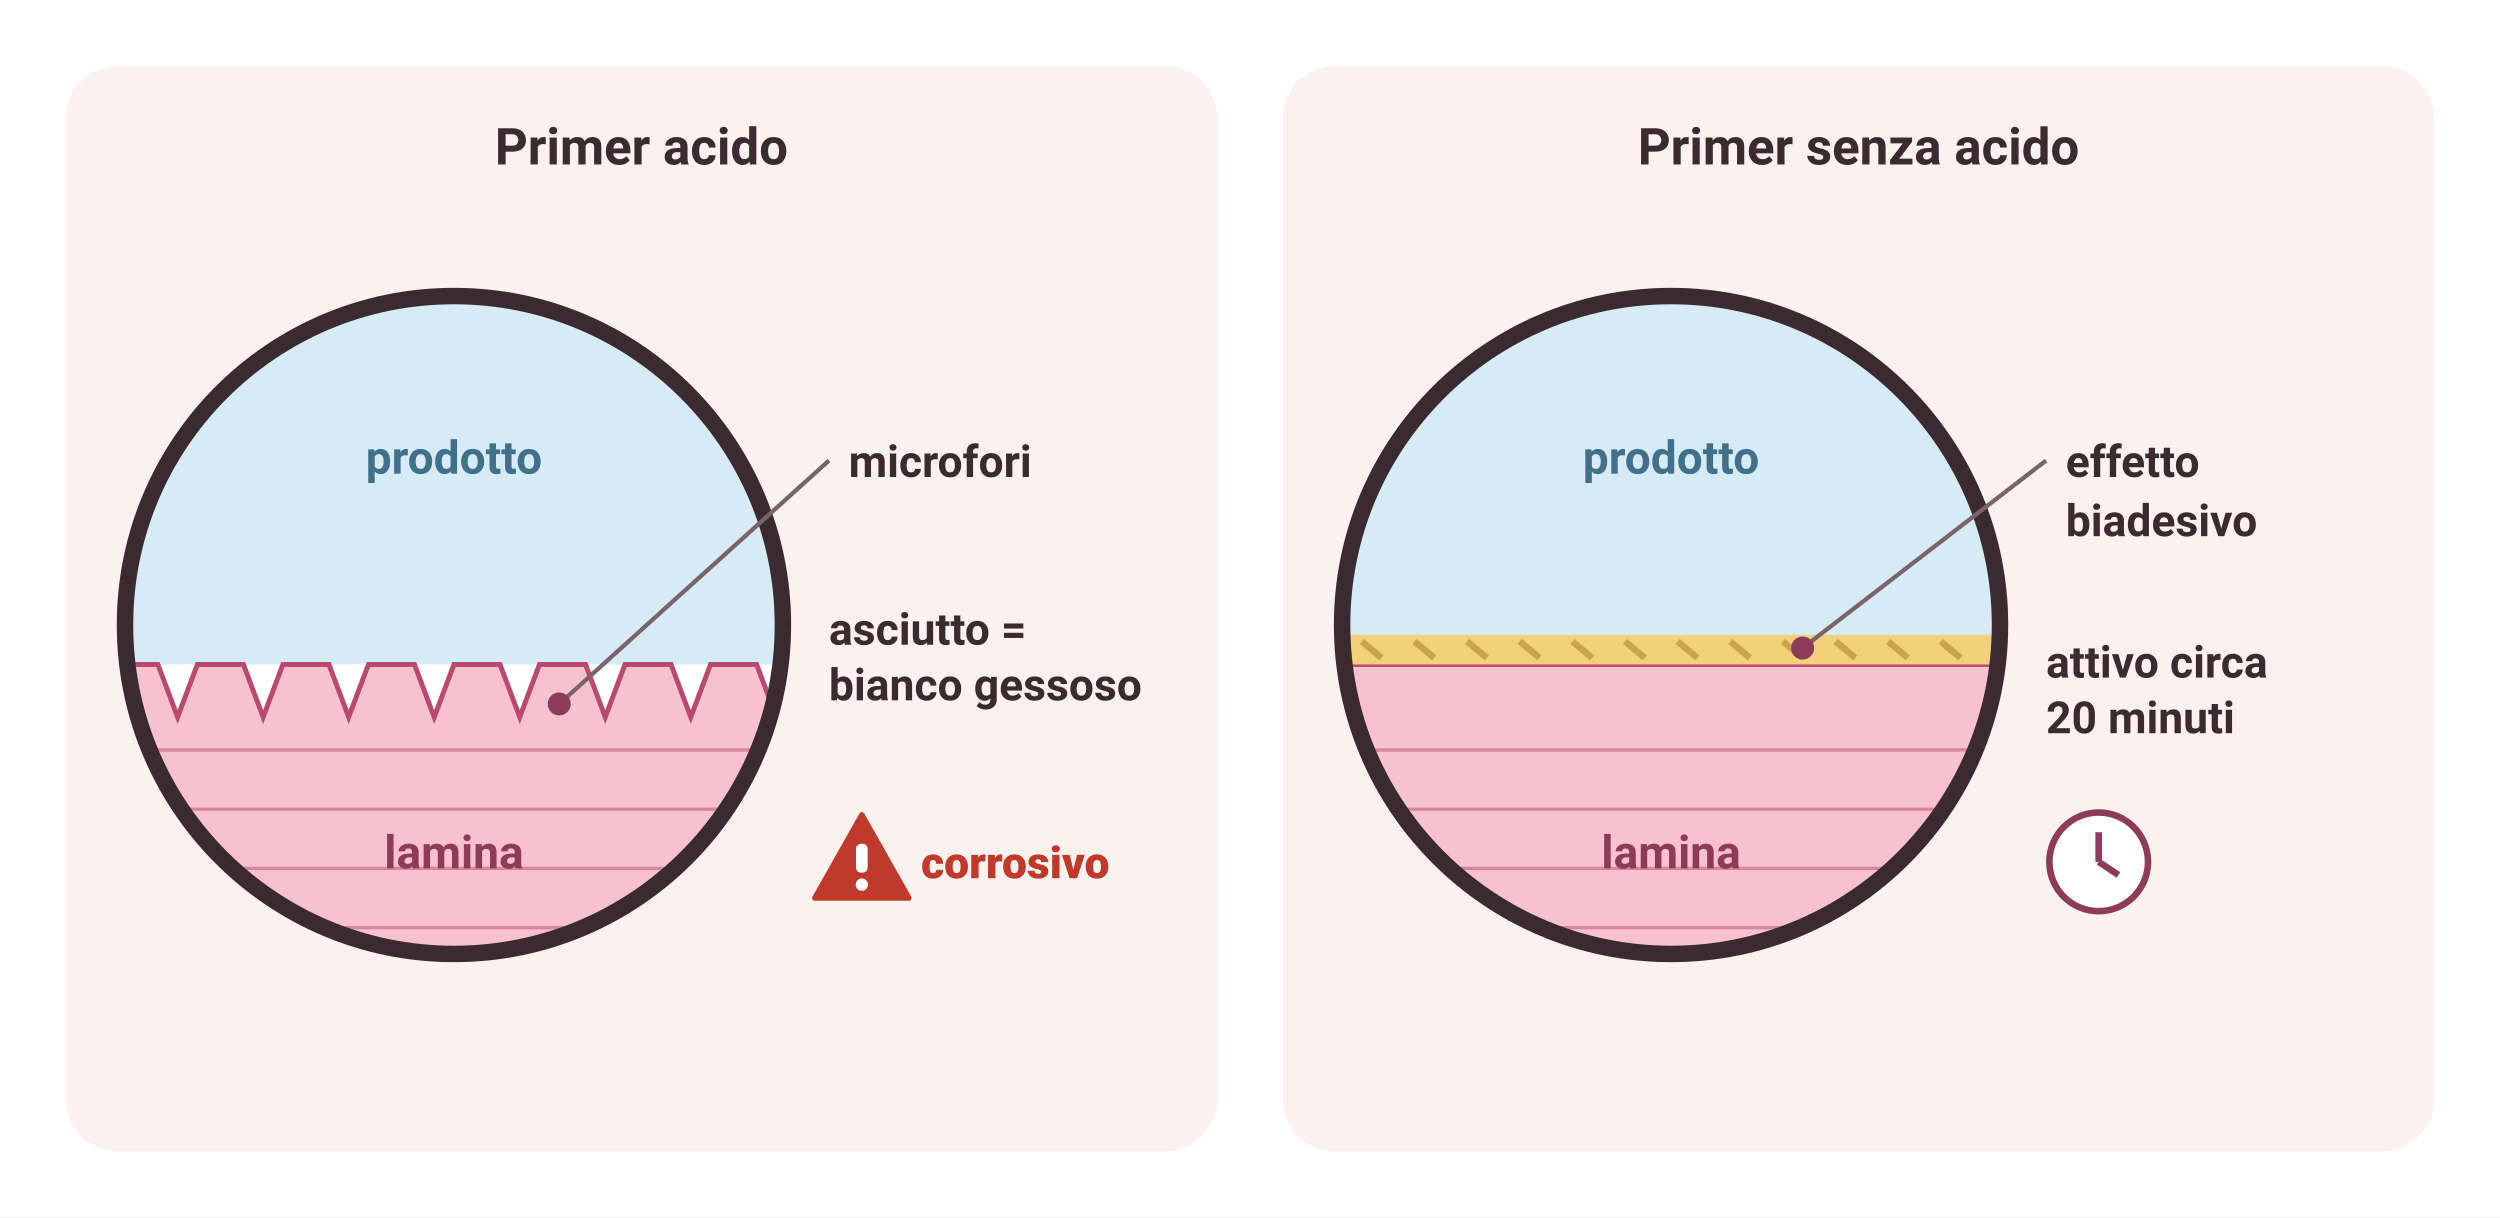
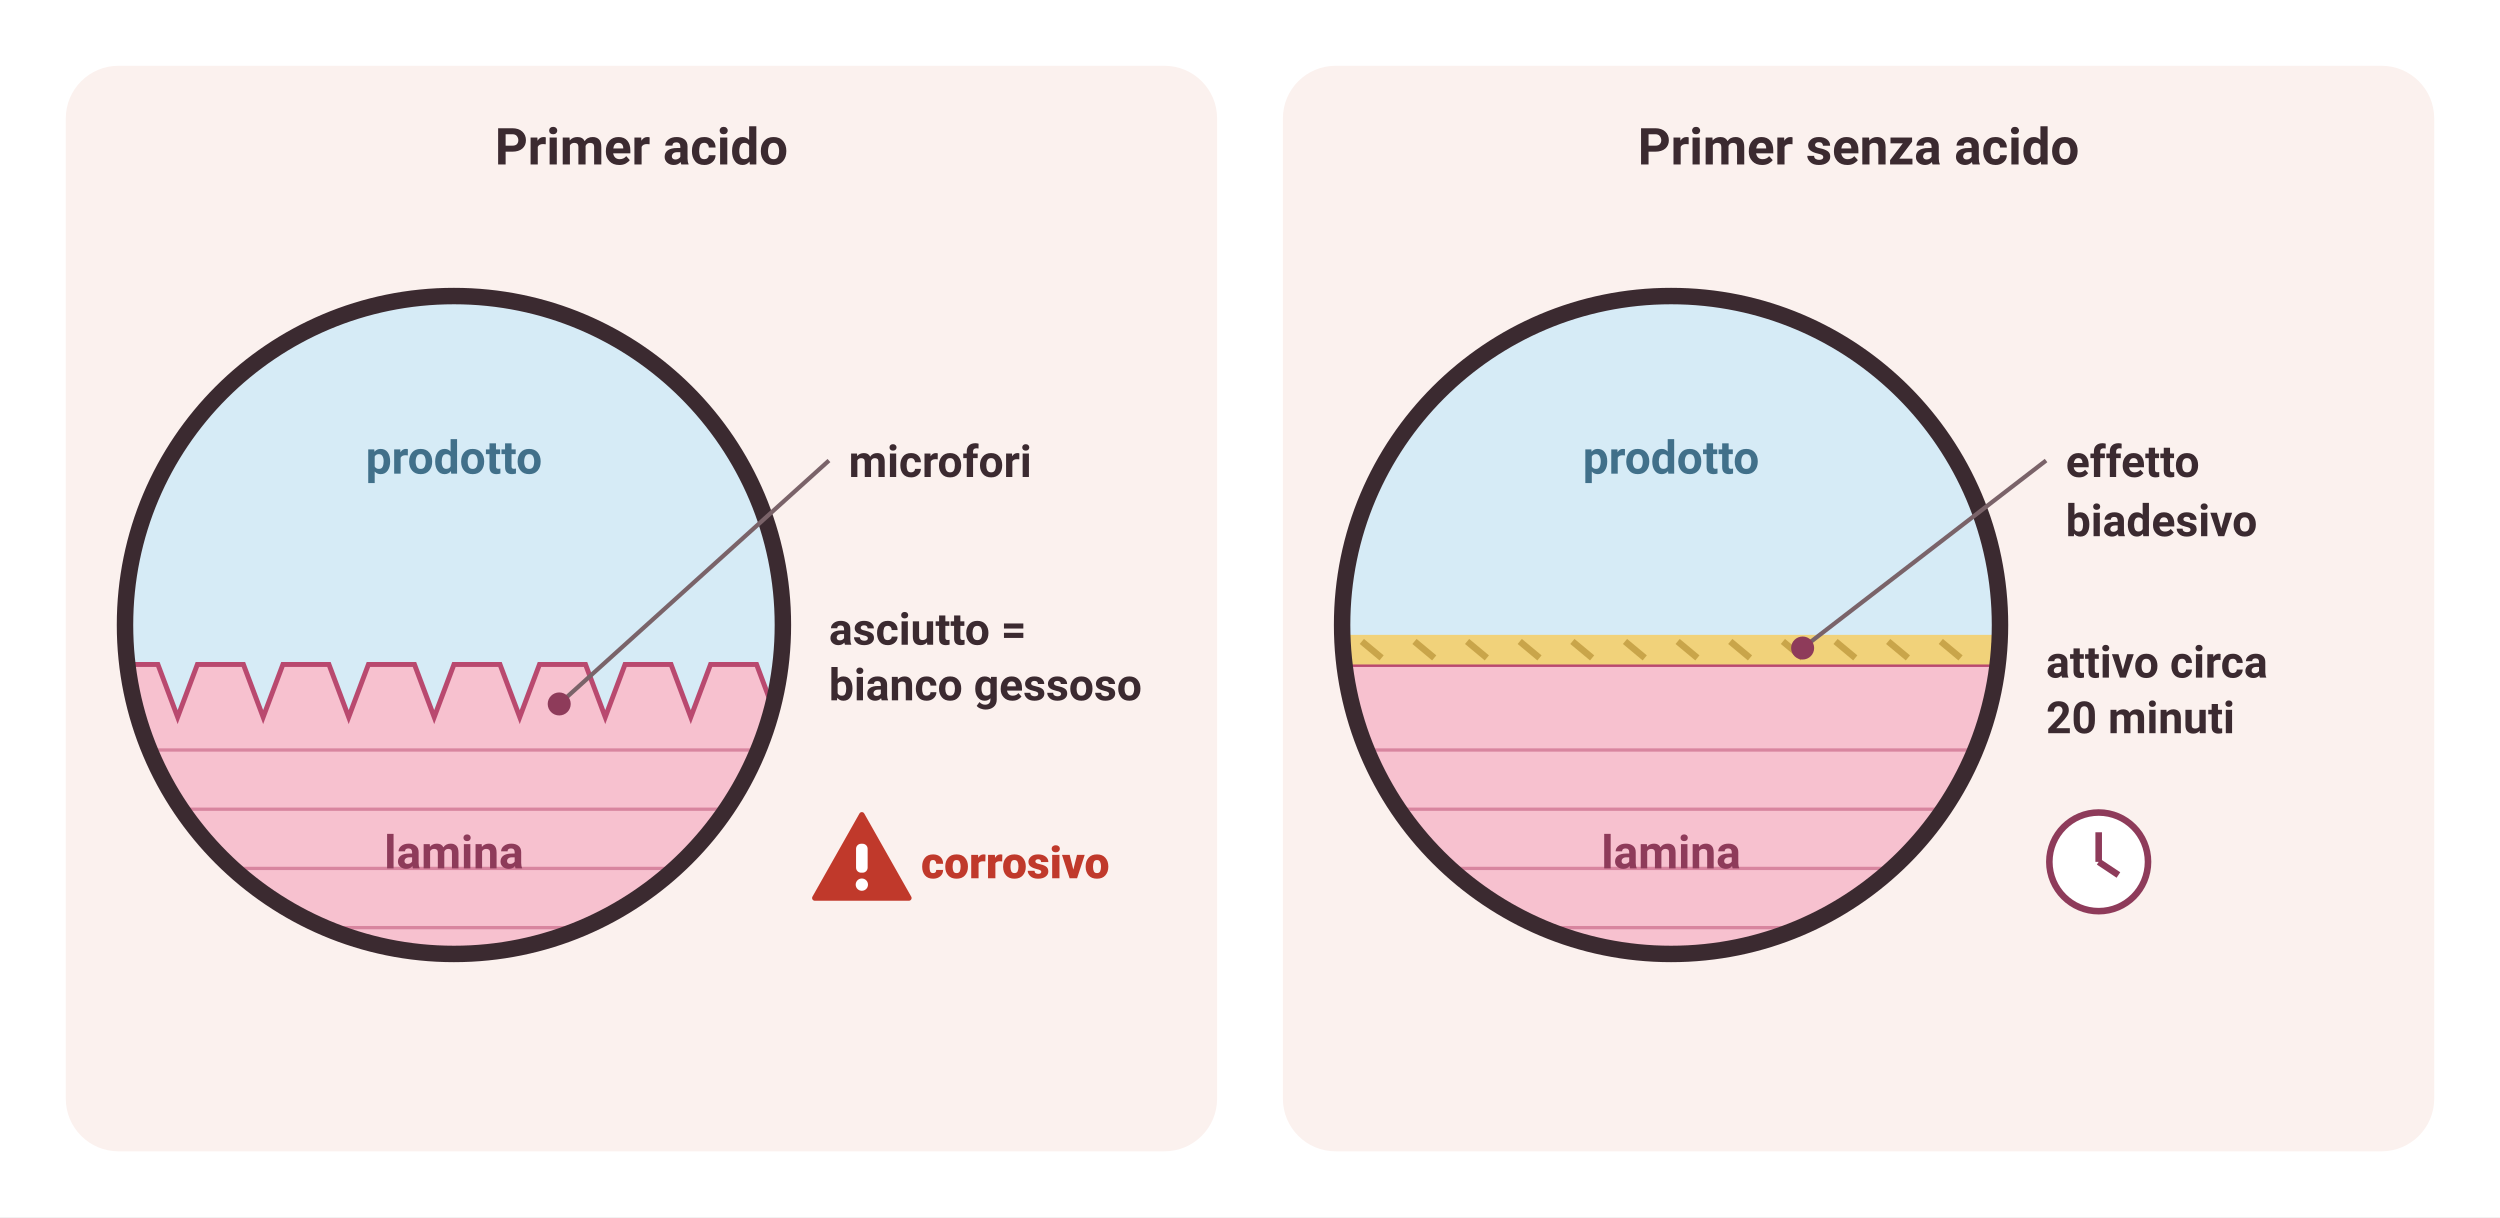
<svg xmlns="http://www.w3.org/2000/svg" viewBox="0 0 760 370" width="760" height="370" font-family="system-ui, -apple-system, 'Segoe UI', Roboto, Arial, sans-serif" role="img">
  <rect width="100%" height="100%" fill="#ffffff" />
  <defs>
-     <clipPath id="k13">
+     <clipPath id="k2">
      <rect x="20" y="20" width="350" height="330" rx="16" />
    </clipPath>
  </defs>
  <rect x="20" y="20" width="350" height="330" rx="16" fill="#fbf1ee" />
-   <g clip-path="url(#k13)">
+   <g clip-path="url(#k2)">
    <defs>
-       <clipPath id="l12">
+       <clipPath id="l1">
        <circle cx="138.0" cy="190.0" r="100.0" />
      </clipPath>
    </defs>
    <circle cx="138.0" cy="190.0" r="100.0" fill="#fff" />
-     <g clip-path="url(#l12)">
-       <rect x="38.0" y="90.0" width="200.0" height="112.0" fill="#d6ebf6" />
+     <g clip-path="url(#l1)">
+       <rect x="38.0" y="90.0" width="200.0" height="132.0" fill="#d6ebf6" />
      <path d="M38.0,202.0 L48.0,202.0 L54.0,218.0 L60.0,202.0 L74.0,202.0 L80.0,218.0 L86.0,202.0 L100.0,202.0 L106.0,218.0 L112.0,202.0 L126.0,202.0 L132.0,218.0 L138.0,202.0 L152.0,202.0 L158.0,218.0 L164.0,202.0 L178.0,202.0 L184.0,218.0 L190.0,202.0 L204.0,202.0 L210.0,218.0 L216.0,202.0 L230.0,202.0 L236.0,218.0 L242.0,202.0 L238.0,290.0 L38.0,290.0 Z" fill="#f7c1cf" stroke="#b9496f" stroke-width="1.5" />
      <line x1="38.0" y1="228.0" x2="238.0" y2="228.0" stroke="#b9496f" stroke-width="1" opacity=".5" />
      <line x1="38.0" y1="246.0" x2="238.0" y2="246.0" stroke="#b9496f" stroke-width="1" opacity=".5" />
      <line x1="38.0" y1="264.0" x2="238.0" y2="264.0" stroke="#b9496f" stroke-width="1" opacity=".5" />
      <line x1="38.0" y1="282.0" x2="238.0" y2="282.0" stroke="#b9496f" stroke-width="1" opacity=".5" />
      <text x="138.0" y="144.0" font-size="14" text-anchor="middle" font-weight="700" fill="#41708a">prodotto</text>
      <text x="138.0" y="264.0" font-size="14" text-anchor="middle" font-weight="700" fill="#8e3b5a">lamina</text>
    </g>
    <circle cx="138.0" cy="190.0" r="100.0" fill="none" stroke="#3b2a30" stroke-width="5" />
    <line x1="170.0" y1="214.0" x2="252.0" y2="140.0" stroke="#7a6369" stroke-width="1.3" />
    <circle cx="170.0" cy="214.0" r="3.5" fill="#8e3b5a" />
    <text x="258.0" y="145.0" font-size="13.5" text-anchor="start" font-weight="600" fill="#3b2a30">microfori</text>
    <text x="252.0" y="196.0" font-size="13.5" text-anchor="start" font-weight="600" fill="#3b2a30">asciutto =</text>
    <text x="252.0" y="212.9" font-size="13.5" text-anchor="start" font-weight="600" fill="#3b2a30">bianco gessoso</text>
    <g transform="translate(262.0,262.0) scale(1.10)">
      <path d="M0,-13 L13,10 L-13,10 Z" fill="#c0392b" stroke="#c0392b" stroke-width="1.5" stroke-linejoin="round" />
      <rect x="-1.6" y="-5" width="3.2" height="8" rx="1.4" fill="#fff" />
      <circle cx="0" cy="6.3" r="1.7" fill="#fff" />
    </g>
    <text x="280.0" y="267.0" font-size="13.5" text-anchor="start" font-weight="800" fill="#c0392b">corrosivo</text>
  </g>
  <text x="195.0" y="50.0" font-size="15.5" text-anchor="middle" font-weight="700" fill="#3b2a30">Primer acido</text>
  <defs>
-     <clipPath id="k15">
+     <clipPath id="k4">
      <rect x="390" y="20" width="350" height="330" rx="16" />
    </clipPath>
  </defs>
  <rect x="390" y="20" width="350" height="330" rx="16" fill="#fbf1ee" />
-   <g clip-path="url(#k15)">
+   <g clip-path="url(#k4)">
    <defs>
-       <clipPath id="l14">
+       <clipPath id="l3">
        <circle cx="508.0" cy="190.0" r="100.0" />
      </clipPath>
    </defs>
    <circle cx="508.0" cy="190.0" r="100.0" fill="#fff" />
-     <g clip-path="url(#l14)">
-       <rect x="408.0" y="90.0" width="200.0" height="112.0" fill="#d6ebf6" />
+     <g clip-path="url(#l3)">
+       <rect x="408.0" y="90.0" width="200.0" height="132.0" fill="#d6ebf6" />
      <rect x="408.0" y="202.0" width="200.0" height="100.0" fill="#f7c1cf" stroke="#b9496f" stroke-width="1.5" />
      <rect x="408.0" y="193.0" width="200.0" height="9" fill="#f1d27a" />
      <line x1="414.0" y1="195.0" x2="420.0" y2="200.0" stroke="#c9a54a" stroke-width="2" />
      <line x1="430.0" y1="195.0" x2="436.0" y2="200.0" stroke="#c9a54a" stroke-width="2" />
      <line x1="446.0" y1="195.0" x2="452.0" y2="200.0" stroke="#c9a54a" stroke-width="2" />
      <line x1="462.0" y1="195.0" x2="468.0" y2="200.0" stroke="#c9a54a" stroke-width="2" />
      <line x1="478.0" y1="195.0" x2="484.0" y2="200.0" stroke="#c9a54a" stroke-width="2" />
      <line x1="494.0" y1="195.0" x2="500.0" y2="200.0" stroke="#c9a54a" stroke-width="2" />
      <line x1="510.0" y1="195.0" x2="516.0" y2="200.0" stroke="#c9a54a" stroke-width="2" />
      <line x1="526.0" y1="195.0" x2="532.0" y2="200.0" stroke="#c9a54a" stroke-width="2" />
      <line x1="542.0" y1="195.0" x2="548.0" y2="200.0" stroke="#c9a54a" stroke-width="2" />
      <line x1="558.0" y1="195.0" x2="564.0" y2="200.0" stroke="#c9a54a" stroke-width="2" />
      <line x1="574.0" y1="195.0" x2="580.0" y2="200.0" stroke="#c9a54a" stroke-width="2" />
      <line x1="590.0" y1="195.0" x2="596.0" y2="200.0" stroke="#c9a54a" stroke-width="2" />
      <line x1="606.0" y1="195.0" x2="612.0" y2="200.0" stroke="#c9a54a" stroke-width="2" />
      <line x1="622.0" y1="195.0" x2="628.0" y2="200.0" stroke="#c9a54a" stroke-width="2" />
      <line x1="408.0" y1="228.0" x2="608.0" y2="228.0" stroke="#b9496f" stroke-width="1" opacity=".5" />
      <line x1="408.0" y1="246.0" x2="608.0" y2="246.0" stroke="#b9496f" stroke-width="1" opacity=".5" />
      <line x1="408.0" y1="264.0" x2="608.0" y2="264.0" stroke="#b9496f" stroke-width="1" opacity=".5" />
      <line x1="408.0" y1="282.0" x2="608.0" y2="282.0" stroke="#b9496f" stroke-width="1" opacity=".5" />
      <text x="508.0" y="144.0" font-size="14" text-anchor="middle" font-weight="700" fill="#41708a">prodotto</text>
      <text x="508.0" y="264.0" font-size="14" text-anchor="middle" font-weight="700" fill="#8e3b5a">lamina</text>
    </g>
    <circle cx="508.0" cy="190.0" r="100.0" fill="none" stroke="#3b2a30" stroke-width="5" />
    <line x1="548.0" y1="197.0" x2="622.0" y2="140.0" stroke="#7a6369" stroke-width="1.3" />
    <circle cx="548.0" cy="197.0" r="3.5" fill="#8e3b5a" />
    <text x="628.0" y="145.0" font-size="13.5" text-anchor="start" font-weight="600" fill="#3b2a30">effetto</text>
    <text x="628.0" y="163.0" font-size="13.5" text-anchor="start" font-weight="600" fill="#3b2a30">biadesivo</text>
    <text x="622.0" y="206.0" font-size="13.5" text-anchor="start" font-weight="600" fill="#3b2a30">attivo circa</text>
    <text x="622.0" y="222.9" font-size="13.5" text-anchor="start" font-weight="600" fill="#3b2a30">20 minuti</text>
    <circle cx="638.0" cy="262.0" r="15" fill="#fff" stroke="#8e3b5a" stroke-width="2" />
    <path d="M638.0,262.0 l0,-9 M638.0,262.0 l6,4" stroke="#8e3b5a" stroke-width="2" />
    <text x="660.0" y="267.0" font-size="13" text-anchor="start" font-weight="700" fill="#8e3b5a" />
  </g>
  <text x="565.0" y="50.0" font-size="15.5" text-anchor="middle" font-weight="700" fill="#3b2a30">Primer senza acido</text>
</svg>
